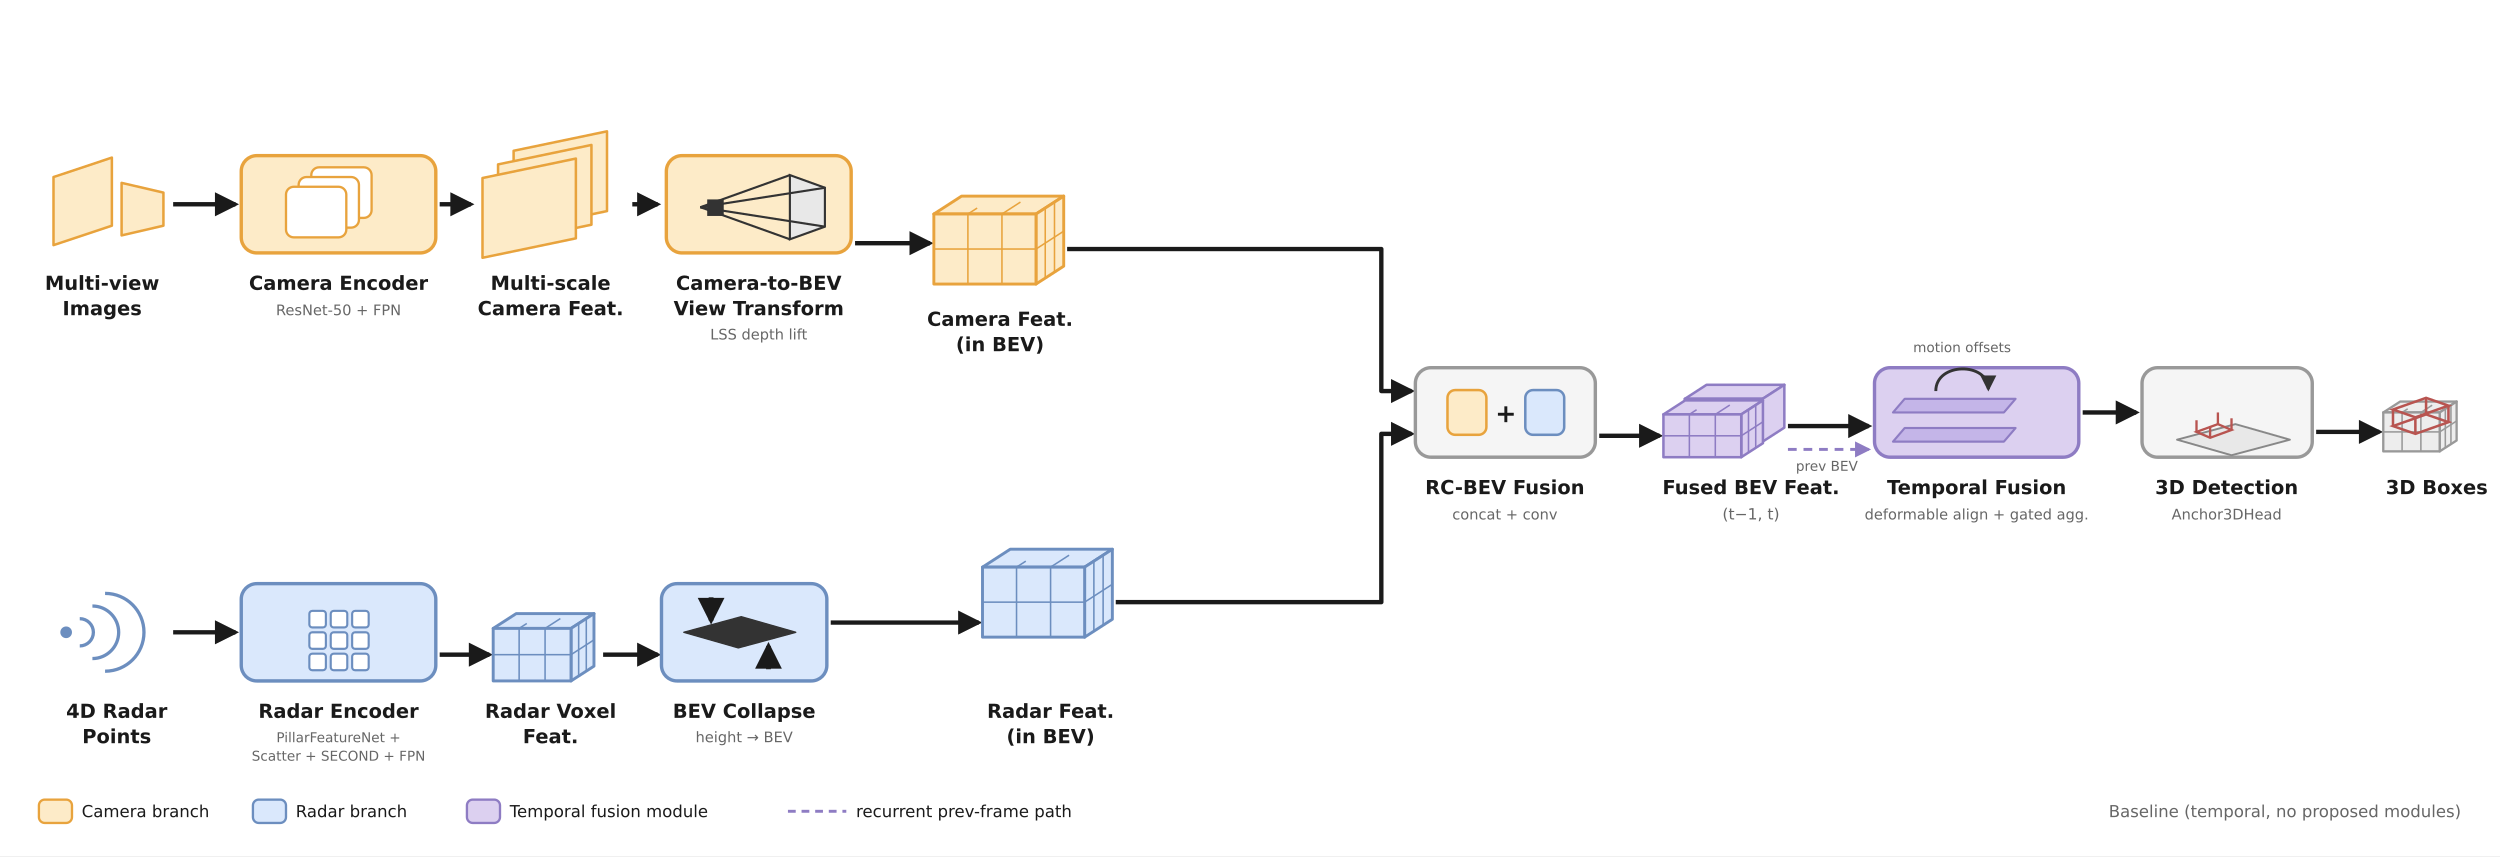
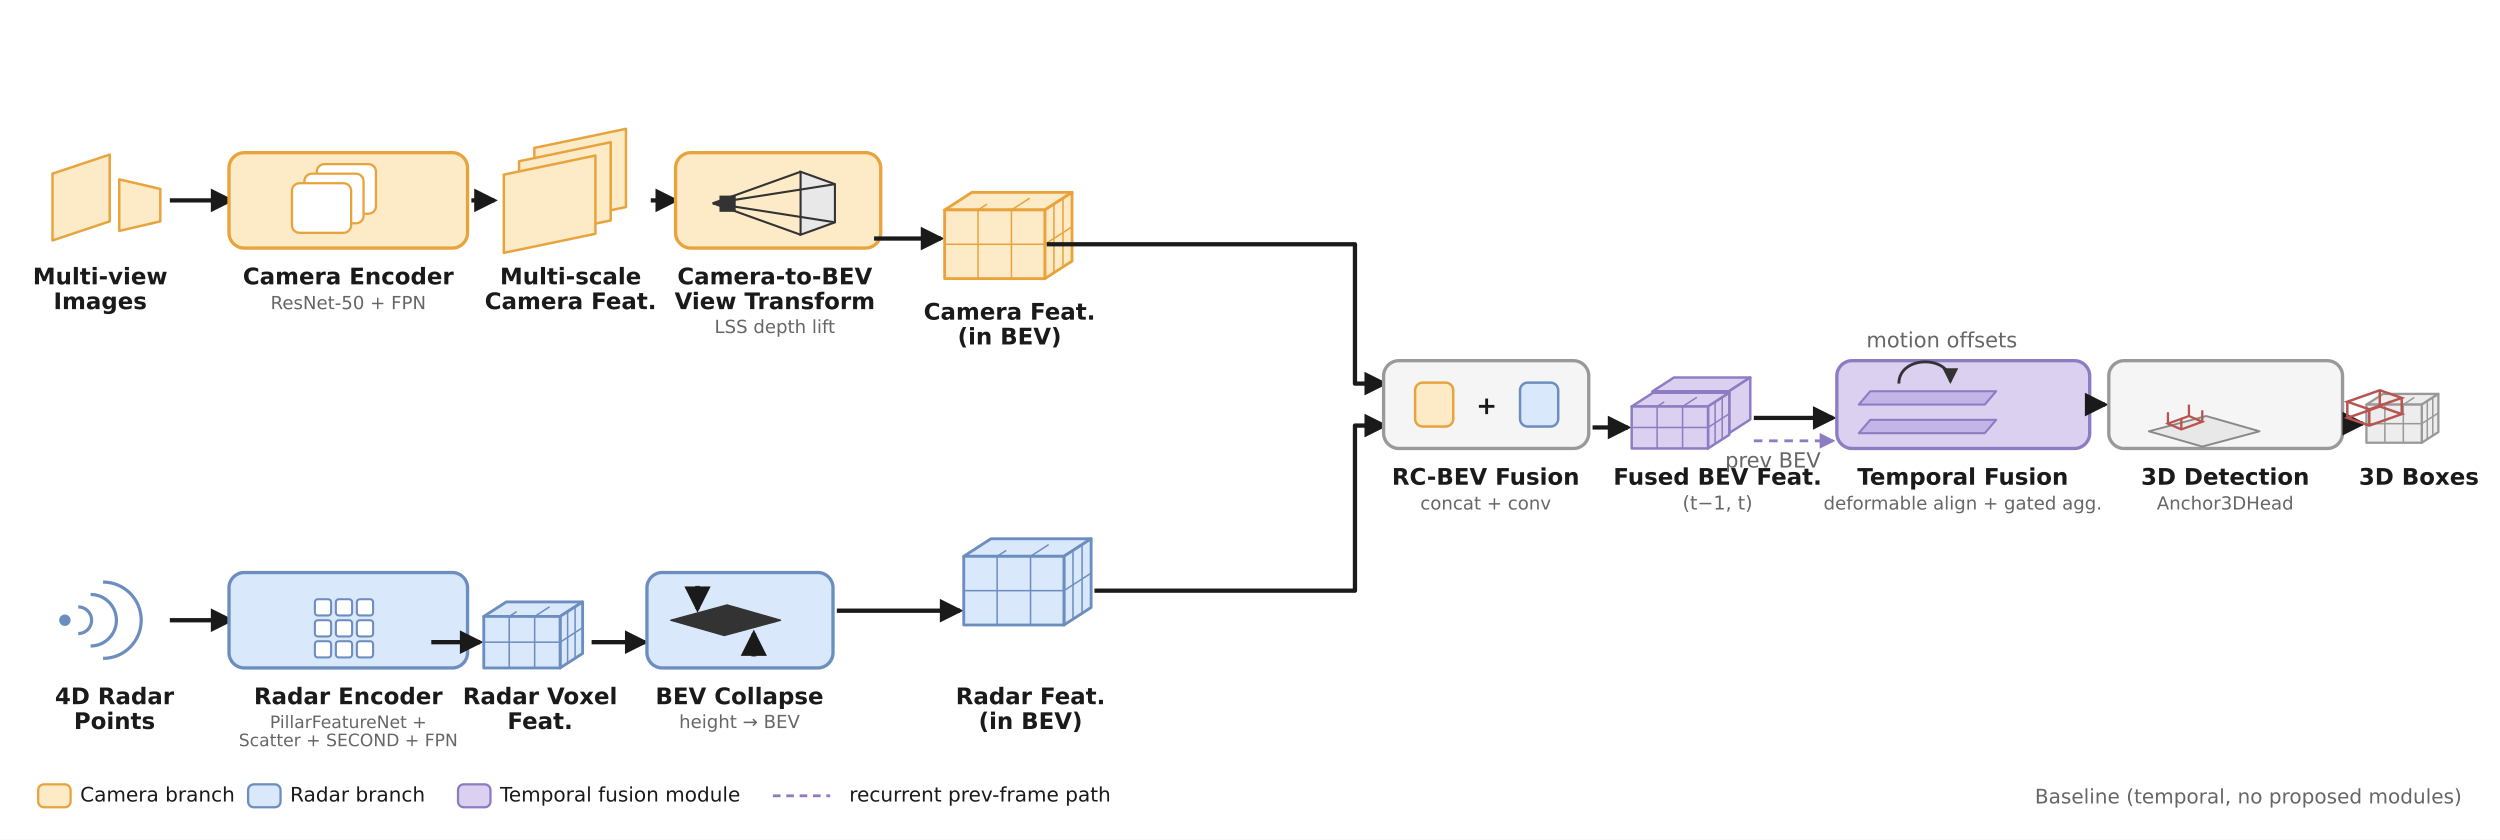
- <svg xmlns="http://www.w3.org/2000/svg" width="2570" height="880" viewBox="0 0 2570 880">
-   <rect width="2570" height="880" fill="white" />
+ <svg xmlns="http://www.w3.org/2000/svg" width="2620" height="880" viewBox="0 0 2620 880">
+   <rect width="2620" height="880" fill="white" />
  <defs>
    <marker id="arrB" viewBox="0 0 10 10" refX="8.5" refY="5" markerWidth="5.5" markerHeight="5.5" orient="auto-start-reverse">
      <path d="M 0 0 L 10 5 L 0 10 z" fill="#1A1A1A" />
    </marker>
    <marker id="arrBlu" viewBox="0 0 10 10" refX="8.5" refY="5" markerWidth="5.5" markerHeight="5.5" orient="auto-start-reverse">
      <path d="M 0 0 L 10 5 L 0 10 z" fill="#6C8EBF" />
    </marker>
    <marker id="arrOrg" viewBox="0 0 10 10" refX="8.5" refY="5" markerWidth="5.5" markerHeight="5.5" orient="auto-start-reverse">
      <path d="M 0 0 L 10 5 L 0 10 z" fill="#E8A33D" />
    </marker>
    <marker id="arrBlk" viewBox="0 0 10 10" refX="8.5" refY="5" markerWidth="5.5" markerHeight="5.5" orient="auto-start-reverse">
      <path d="M 0 0 L 10 5 L 0 10 z" fill="#333333" />
    </marker>
    <marker id="arrPur" viewBox="0 0 10 10" refX="8.5" refY="5" markerWidth="5.5" markerHeight="5.5" orient="auto-start-reverse">
      <path d="M 0 0 L 10 5 L 0 10 z" fill="#8E7CC3" />
    </marker>
    <marker id="arrGry" viewBox="0 0 10 10" refX="8.5" refY="5" markerWidth="5.5" markerHeight="5.5" orient="auto-start-reverse">
      <path d="M 0 0 L 10 5 L 0 10 z" fill="#999999" />
    </marker>
  </defs>
  <polygon points="55.0,252.0 115.0,232.0 115.0,162.0 55.0,182.0" fill="#FDEBC8" stroke="#E8A33D" stroke-width="2.6" stroke-linejoin="round" />
  <polygon points="125.0,188.0 168.0,198.0 168.0,232.0 125.0,242.0" fill="#FDEBC8" stroke="#E8A33D" stroke-width="2.6" stroke-linejoin="round" />
-   <text x="105" y="298" font-family="DejaVu Sans" font-size="20" font-weight="bold" fill="#1A1A1A" text-anchor="middle">Multi-view</text>
-   <text x="105" y="324" font-family="DejaVu Sans" font-size="20" font-weight="bold" fill="#1A1A1A" text-anchor="middle">Images</text>
+   <text x="105" y="298" font-family="DejaVu Sans" font-size="24" font-weight="bold" fill="#1A1A1A" text-anchor="middle">Multi-view</text>
+   <text x="105" y="324" font-family="DejaVu Sans" font-size="24" font-weight="bold" fill="#1A1A1A" text-anchor="middle">Images</text>
  <polyline points="178.0,210.0 242.0,210.0" fill="none" stroke="#1A1A1A" stroke-width="4.5" stroke-linejoin="round" marker-end="url(#arrB)" />
-   <rect x="248" y="160" width="200" height="100" rx="16" fill="#FDEBC8" stroke="#E8A33D" stroke-width="3.5" />
-   <rect x="320" y="172" width="62" height="52" rx="8" fill="white" stroke="#E8A33D" stroke-width="2.4" />
-   <rect x="307" y="182" width="62" height="52" rx="8" fill="white" stroke="#E8A33D" stroke-width="2.4" />
-   <rect x="294" y="192" width="62" height="52" rx="8" fill="white" stroke="#E8A33D" stroke-width="2.4" />
-   <text x="348" y="298" font-family="DejaVu Sans" font-size="20" font-weight="bold" fill="#1A1A1A" text-anchor="middle">Camera Encoder</text>
-   <text x="348" y="324" font-family="DejaVu Sans" font-size="15" font-weight="normal" fill="#666666" text-anchor="middle">ResNet-50 + FPN</text>
-   <polyline points="452.0,210.0 484.0,210.0" fill="none" stroke="#1A1A1A" stroke-width="4.5" stroke-linejoin="round" marker-end="url(#arrB)" />
-   <polygon points="528.0,237.0 624.0,217.0 624.0,135.0 528.0,155.0" fill="#FDEBC8" stroke="#E8A33D" stroke-width="2.6" stroke-linejoin="round" />
-   <polygon points="512.0,251.0 608.0,231.0 608.0,149.0 512.0,169.0" fill="#FDEBC8" stroke="#E8A33D" stroke-width="2.6" stroke-linejoin="round" />
-   <polygon points="496.0,265.0 592.0,245.0 592.0,163.0 496.0,183.0" fill="#FDEBC8" stroke="#E8A33D" stroke-width="2.6" stroke-linejoin="round" />
-   <text x="566" y="298" font-family="DejaVu Sans" font-size="20" font-weight="bold" fill="#1A1A1A" text-anchor="middle">Multi-scale</text>
-   <text x="566" y="324" font-family="DejaVu Sans" font-size="20" font-weight="bold" fill="#1A1A1A" text-anchor="middle">Camera Feat.</text>
-   <polyline points="650.0,210.0 676.0,210.0" fill="none" stroke="#1A1A1A" stroke-width="4.5" stroke-linejoin="round" marker-end="url(#arrB)" />
-   <rect x="685" y="160" width="190" height="100" rx="16" fill="#FDEBC8" stroke="#E8A33D" stroke-width="3.5" />
+   <rect x="240" y="160" width="250" height="100" rx="16" fill="#FDEBC8" stroke="#E8A33D" stroke-width="3.5" />
+   <rect x="332" y="172" width="62" height="52" rx="8" fill="white" stroke="#E8A33D" stroke-width="2.4" />
+   <rect x="319" y="182" width="62" height="52" rx="8" fill="white" stroke="#E8A33D" stroke-width="2.4" />
+   <rect x="306" y="192" width="62" height="52" rx="8" fill="white" stroke="#E8A33D" stroke-width="2.4" />
+   <text x="365" y="298" font-family="DejaVu Sans" font-size="24" font-weight="bold" fill="#1A1A1A" text-anchor="middle">Camera Encoder</text>
+   <text x="365" y="324" font-family="DejaVu Sans" font-size="19" font-weight="normal" fill="#666666" text-anchor="middle">ResNet-50 + FPN</text>
+   <polyline points="494.0,210.0 518.0,210.0" fill="none" stroke="#1A1A1A" stroke-width="4.5" stroke-linejoin="round" marker-end="url(#arrB)" />
+   <polygon points="560.0,237.0 656.0,217.0 656.0,135.0 560.0,155.0" fill="#FDEBC8" stroke="#E8A33D" stroke-width="2.6" stroke-linejoin="round" />
+   <polygon points="544.0,251.0 640.0,231.0 640.0,149.0 544.0,169.0" fill="#FDEBC8" stroke="#E8A33D" stroke-width="2.6" stroke-linejoin="round" />
+   <polygon points="528.0,265.0 624.0,245.0 624.0,163.0 528.0,183.0" fill="#FDEBC8" stroke="#E8A33D" stroke-width="2.6" stroke-linejoin="round" />
+   <text x="598" y="298" font-family="DejaVu Sans" font-size="24" font-weight="bold" fill="#1A1A1A" text-anchor="middle">Multi-scale</text>
+   <text x="598" y="324" font-family="DejaVu Sans" font-size="24" font-weight="bold" fill="#1A1A1A" text-anchor="middle">Camera Feat.</text>
+   <polyline points="682.0,210.0 708.0,210.0" fill="none" stroke="#1A1A1A" stroke-width="4.5" stroke-linejoin="round" marker-end="url(#arrB)" />
+   <rect x="708" y="160" width="215" height="100" rx="16" fill="#FDEBC8" stroke="#E8A33D" stroke-width="3.5" />
  <g stroke="#333333" stroke-width="2.2" fill="none">
-     <polygon points="812,180 848,193 848,233 812,246" fill="#E8E8E8" />
-     <line x1="720" y1="213" x2="812" y2="180" />
-     <line x1="720" y1="213" x2="848" y2="193" />
-     <line x1="720" y1="213" x2="848" y2="233" />
-     <line x1="720" y1="213" x2="812" y2="246" />
+     <polygon points="839,180 875,193 875,233 839,246" fill="#E8E8E8" />
+     <line x1="747" y1="213" x2="839" y2="180" />
+     <line x1="747" y1="213" x2="875" y2="193" />
+     <line x1="747" y1="213" x2="875" y2="233" />
+     <line x1="747" y1="213" x2="839" y2="246" />
  </g>
-   <rect x="727" y="205" width="17" height="17" fill="#333333" />
-   <text x="780" y="298" font-family="DejaVu Sans" font-size="20" font-weight="bold" fill="#1A1A1A" text-anchor="middle">Camera-to-BEV</text>
-   <text x="780" y="324" font-family="DejaVu Sans" font-size="20" font-weight="bold" fill="#1A1A1A" text-anchor="middle">View Transform</text>
-   <text x="780" y="349" font-family="DejaVu Sans" font-size="15" font-weight="normal" fill="#666666" text-anchor="middle">LSS depth lift</text>
-   <polyline points="879.0,250.0 956.0,250.0" fill="none" stroke="#1A1A1A" stroke-width="4.5" stroke-linejoin="round" marker-end="url(#arrB)" />
-   <polygon points="960.0,220.0 1065.0,220.0 1093.5,201.6 988.5,201.6" fill="#FDEBC8" stroke="#E8A33D" stroke-width="3" stroke-linejoin="round" />
-   <polygon points="1065.0,220.0 1093.5,201.6 1093.5,273.6 1065.0,292.0" fill="#FDEBC8" stroke="#E8A33D" stroke-width="3" stroke-linejoin="round" />
-   <polygon points="960.0,292.0 1065.0,292.0 1065.0,220.0 960.0,220.0" fill="#FDEBC8" stroke="#E8A33D" stroke-width="3" stroke-linejoin="round" />
-   <line x1="995.0" y1="292" x2="995.0" y2="220" stroke="#E8A33D" stroke-width="1.6" />
-   <line x1="995.0" y1="220" x2="1004.507" y2="213.867" stroke="#E8A33D" stroke-width="1.6" />
-   <line x1="1030.0" y1="292" x2="1030.0" y2="220" stroke="#E8A33D" stroke-width="1.6" />
-   <line x1="1030.0" y1="220" x2="1049.013" y2="207.733" stroke="#E8A33D" stroke-width="1.6" />
-   <line x1="960" y1="256.0" x2="1065" y2="256.0" stroke="#E8A33D" stroke-width="1.6" />
-   <line x1="1065" y1="256.0" x2="1093.52" y2="237.6" stroke="#E8A33D" stroke-width="1.6" />
-   <line x1="1074.507" y1="213.867" x2="1074.507" y2="285.867" stroke="#E8A33D" stroke-width="1.6" />
-   <line x1="1084.013" y1="207.733" x2="1084.013" y2="279.733" stroke="#E8A33D" stroke-width="1.6" />
-   <text x="1028" y="335" font-family="DejaVu Sans" font-size="20" font-weight="bold" fill="#1A1A1A" text-anchor="middle">Camera Feat.</text>
-   <text x="1028" y="361" font-family="DejaVu Sans" font-size="20" font-weight="bold" fill="#1A1A1A" text-anchor="middle">(in BEV)</text>
+   <rect x="754" y="205" width="17" height="17" fill="#333333" />
+   <text x="812" y="298" font-family="DejaVu Sans" font-size="24" font-weight="bold" fill="#1A1A1A" text-anchor="middle">Camera-to-BEV</text>
+   <text x="812" y="324" font-family="DejaVu Sans" font-size="24" font-weight="bold" fill="#1A1A1A" text-anchor="middle">View Transform</text>
+   <text x="812" y="349" font-family="DejaVu Sans" font-size="19" font-weight="normal" fill="#666666" text-anchor="middle">LSS depth lift</text>
+   <polyline points="916.0,250.0 986.0,250.0" fill="none" stroke="#1A1A1A" stroke-width="4.5" stroke-linejoin="round" marker-end="url(#arrB)" />
+   <polygon points="990.0,220.0 1095.0,220.0 1123.5,201.6 1018.5,201.6" fill="#FDEBC8" stroke="#E8A33D" stroke-width="3" stroke-linejoin="round" />
+   <polygon points="1095.0,220.0 1123.5,201.6 1123.5,273.6 1095.0,292.0" fill="#FDEBC8" stroke="#E8A33D" stroke-width="3" stroke-linejoin="round" />
+   <polygon points="990.0,292.0 1095.0,292.0 1095.0,220.0 990.0,220.0" fill="#FDEBC8" stroke="#E8A33D" stroke-width="3" stroke-linejoin="round" />
+   <line x1="1025.0" y1="292" x2="1025.0" y2="220" stroke="#E8A33D" stroke-width="1.6" />
+   <line x1="1025.0" y1="220" x2="1034.507" y2="213.867" stroke="#E8A33D" stroke-width="1.6" />
+   <line x1="1060.0" y1="292" x2="1060.0" y2="220" stroke="#E8A33D" stroke-width="1.6" />
+   <line x1="1060.0" y1="220" x2="1079.013" y2="207.733" stroke="#E8A33D" stroke-width="1.6" />
+   <line x1="990" y1="256.0" x2="1095" y2="256.0" stroke="#E8A33D" stroke-width="1.6" />
+   <line x1="1095" y1="256.0" x2="1123.52" y2="237.6" stroke="#E8A33D" stroke-width="1.6" />
+   <line x1="1104.507" y1="213.867" x2="1104.507" y2="285.867" stroke="#E8A33D" stroke-width="1.6" />
+   <line x1="1114.013" y1="207.733" x2="1114.013" y2="279.733" stroke="#E8A33D" stroke-width="1.6" />
+   <text x="1058" y="335" font-family="DejaVu Sans" font-size="24" font-weight="bold" fill="#1A1A1A" text-anchor="middle">Camera Feat.</text>
+   <text x="1058" y="361" font-family="DejaVu Sans" font-size="24" font-weight="bold" fill="#1A1A1A" text-anchor="middle">(in BEV)</text>
  <path d="M 82 636 A 14 14 0 0 1 82 664" fill="none" stroke="#6C8EBF" stroke-width="3.4" />
  <path d="M 95 623 A 27 27 0 0 1 95 677" fill="none" stroke="#6C8EBF" stroke-width="3.4" />
  <path d="M 108 610 A 40 40 0 0 1 108 690" fill="none" stroke="#6C8EBF" stroke-width="3.4" />
  <circle cx="68" cy="650" r="6" fill="#6C8EBF" />
-   <text x="120" y="738" font-family="DejaVu Sans" font-size="20" font-weight="bold" fill="#1A1A1A" text-anchor="middle">4D Radar</text>
-   <text x="120" y="764" font-family="DejaVu Sans" font-size="20" font-weight="bold" fill="#1A1A1A" text-anchor="middle">Points</text>
+   <text x="120" y="738" font-family="DejaVu Sans" font-size="24" font-weight="bold" fill="#1A1A1A" text-anchor="middle">4D Radar</text>
+   <text x="120" y="764" font-family="DejaVu Sans" font-size="24" font-weight="bold" fill="#1A1A1A" text-anchor="middle">Points</text>
  <polyline points="178.0,650.0 242.0,650.0" fill="none" stroke="#1A1A1A" stroke-width="4.5" stroke-linejoin="round" marker-end="url(#arrB)" />
-   <rect x="248" y="600" width="200" height="100" rx="16" fill="#DAE8FC" stroke="#6C8EBF" stroke-width="3.5" />
-   <rect x="318" y="628" width="17" height="17" rx="3" fill="white" stroke="#6C8EBF" stroke-width="2.2" />
-   <rect x="318" y="650" width="17" height="17" rx="3" fill="white" stroke="#6C8EBF" stroke-width="2.2" />
-   <rect x="318" y="672" width="17" height="17" rx="3" fill="white" stroke="#6C8EBF" stroke-width="2.2" />
-   <rect x="340" y="628" width="17" height="17" rx="3" fill="white" stroke="#6C8EBF" stroke-width="2.2" />
-   <rect x="340" y="650" width="17" height="17" rx="3" fill="white" stroke="#6C8EBF" stroke-width="2.2" />
-   <rect x="340" y="672" width="17" height="17" rx="3" fill="white" stroke="#6C8EBF" stroke-width="2.2" />
-   <rect x="362" y="628" width="17" height="17" rx="3" fill="white" stroke="#6C8EBF" stroke-width="2.2" />
-   <rect x="362" y="650" width="17" height="17" rx="3" fill="white" stroke="#6C8EBF" stroke-width="2.2" />
-   <rect x="362" y="672" width="17" height="17" rx="3" fill="white" stroke="#6C8EBF" stroke-width="2.2" />
-   <text x="348" y="738" font-family="DejaVu Sans" font-size="20" font-weight="bold" fill="#1A1A1A" text-anchor="middle">Radar Encoder</text>
-   <text x="348" y="763" font-family="DejaVu Sans" font-size="14" font-weight="normal" fill="#666666" text-anchor="middle">PillarFeatureNet +</text>
-   <text x="348" y="782" font-family="DejaVu Sans" font-size="14" font-weight="normal" fill="#666666" text-anchor="middle">Scatter + SECOND + FPN</text>
+   <rect x="240" y="600" width="250" height="100" rx="16" fill="#DAE8FC" stroke="#6C8EBF" stroke-width="3.5" />
+   <rect x="330" y="628" width="17" height="17" rx="3" fill="white" stroke="#6C8EBF" stroke-width="2.2" />
+   <rect x="330" y="650" width="17" height="17" rx="3" fill="white" stroke="#6C8EBF" stroke-width="2.2" />
+   <rect x="330" y="672" width="17" height="17" rx="3" fill="white" stroke="#6C8EBF" stroke-width="2.2" />
+   <rect x="352" y="628" width="17" height="17" rx="3" fill="white" stroke="#6C8EBF" stroke-width="2.2" />
+   <rect x="352" y="650" width="17" height="17" rx="3" fill="white" stroke="#6C8EBF" stroke-width="2.2" />
+   <rect x="352" y="672" width="17" height="17" rx="3" fill="white" stroke="#6C8EBF" stroke-width="2.2" />
+   <rect x="374" y="628" width="17" height="17" rx="3" fill="white" stroke="#6C8EBF" stroke-width="2.2" />
+   <rect x="374" y="650" width="17" height="17" rx="3" fill="white" stroke="#6C8EBF" stroke-width="2.2" />
+   <rect x="374" y="672" width="17" height="17" rx="3" fill="white" stroke="#6C8EBF" stroke-width="2.2" />
+   <text x="365" y="738" font-family="DejaVu Sans" font-size="24" font-weight="bold" fill="#1A1A1A" text-anchor="middle">Radar Encoder</text>
+   <text x="365" y="763" font-family="DejaVu Sans" font-size="18" font-weight="normal" fill="#666666" text-anchor="middle">PillarFeatureNet +</text>
+   <text x="365" y="782" font-family="DejaVu Sans" font-size="18" font-weight="normal" fill="#666666" text-anchor="middle">Scatter + SECOND + FPN</text>
  <polyline points="452.0,673.0 503.0,673.0" fill="none" stroke="#1A1A1A" stroke-width="4.5" stroke-linejoin="round" marker-end="url(#arrB)" />
  <polygon points="507.0,646.0 587.0,646.0 610.6,630.8 530.6,630.8" fill="#DAE8FC" stroke="#6C8EBF" stroke-width="3" stroke-linejoin="round" />
  <polygon points="587.0,646.0 610.6,630.8 610.6,684.8 587.0,700.0" fill="#DAE8FC" stroke="#6C8EBF" stroke-width="3" stroke-linejoin="round" />
  <polygon points="507.0,700.0 587.0,700.0 587.0,646.0 507.0,646.0" fill="#DAE8FC" stroke="#6C8EBF" stroke-width="3" stroke-linejoin="round" />
  <line x1="533.667" y1="700" x2="533.667" y2="646" stroke="#6C8EBF" stroke-width="1.6" />
  <line x1="533.667" y1="646" x2="541.52" y2="640.933" stroke="#6C8EBF" stroke-width="1.6" />
  <line x1="560.333" y1="700" x2="560.333" y2="646" stroke="#6C8EBF" stroke-width="1.6" />
  <line x1="560.333" y1="646" x2="576.04" y2="635.867" stroke="#6C8EBF" stroke-width="1.6" />
  <line x1="507" y1="673.0" x2="587" y2="673.0" stroke="#6C8EBF" stroke-width="1.6" />
  <line x1="587" y1="673.0" x2="610.56" y2="657.8" stroke="#6C8EBF" stroke-width="1.6" />
  <line x1="594.853" y1="640.933" x2="594.853" y2="694.933" stroke="#6C8EBF" stroke-width="1.6" />
  <line x1="602.707" y1="635.867" x2="602.707" y2="689.867" stroke="#6C8EBF" stroke-width="1.6" />
-   <text x="566" y="738" font-family="DejaVu Sans" font-size="20" font-weight="bold" fill="#1A1A1A" text-anchor="middle">Radar Voxel</text>
-   <text x="566" y="764" font-family="DejaVu Sans" font-size="20" font-weight="bold" fill="#1A1A1A" text-anchor="middle">Feat.</text>
+   <text x="566" y="738" font-family="DejaVu Sans" font-size="24" font-weight="bold" fill="#1A1A1A" text-anchor="middle">Radar Voxel</text>
+   <text x="566" y="764" font-family="DejaVu Sans" font-size="24" font-weight="bold" fill="#1A1A1A" text-anchor="middle">Feat.</text>
  <polyline points="620.0,673.0 676.0,673.0" fill="none" stroke="#1A1A1A" stroke-width="4.5" stroke-linejoin="round" marker-end="url(#arrB)" />
-   <rect x="680" y="600" width="170" height="100" rx="16" fill="#DAE8FC" stroke="#6C8EBF" stroke-width="3.5" />
+   <rect x="678" y="600" width="195" height="100" rx="16" fill="#DAE8FC" stroke="#6C8EBF" stroke-width="3.5" />
  <polygon points="703.0,650.0 762.0,634.0 818.0,650.0 759.0,666.0" fill="#333333" stroke="#333333" stroke-width="1.5" stroke-linejoin="round" />
  <polyline points="731.0,614.0 731.0,638.0" fill="none" stroke="#333333" stroke-width="5" stroke-linejoin="round" marker-end="url(#arrB)" />
  <polyline points="790.0,688.0 790.0,664.0" fill="none" stroke="#333333" stroke-width="5" stroke-linejoin="round" marker-end="url(#arrB)" />
-   <text x="765" y="738" font-family="DejaVu Sans" font-size="20" font-weight="bold" fill="#1A1A1A" text-anchor="middle">BEV Collapse</text>
-   <text x="765" y="763" font-family="DejaVu Sans" font-size="15" font-weight="normal" fill="#666666" text-anchor="middle">height → BEV</text>
-   <polyline points="854.0,640.0 1006.0,640.0" fill="none" stroke="#1A1A1A" stroke-width="4.5" stroke-linejoin="round" marker-end="url(#arrB)" />
+   <text x="775" y="738" font-family="DejaVu Sans" font-size="24" font-weight="bold" fill="#1A1A1A" text-anchor="middle">BEV Collapse</text>
+   <text x="775" y="763" font-family="DejaVu Sans" font-size="19" font-weight="normal" fill="#666666" text-anchor="middle">height → BEV</text>
+   <polyline points="877.0,640.0 1006.0,640.0" fill="none" stroke="#1A1A1A" stroke-width="4.5" stroke-linejoin="round" marker-end="url(#arrB)" />
  <polygon points="1010.0,583.0 1115.0,583.0 1143.5,564.6 1038.5,564.6" fill="#DAE8FC" stroke="#6C8EBF" stroke-width="3" stroke-linejoin="round" />
  <polygon points="1115.0,583.0 1143.5,564.6 1143.5,636.6 1115.0,655.0" fill="#DAE8FC" stroke="#6C8EBF" stroke-width="3" stroke-linejoin="round" />
  <polygon points="1010.0,655.0 1115.0,655.0 1115.0,583.0 1010.0,583.0" fill="#DAE8FC" stroke="#6C8EBF" stroke-width="3" stroke-linejoin="round" />
  <line x1="1045.0" y1="655" x2="1045.0" y2="583" stroke="#6C8EBF" stroke-width="1.6" />
  <line x1="1045.0" y1="583" x2="1054.507" y2="576.867" stroke="#6C8EBF" stroke-width="1.6" />
  <line x1="1080.0" y1="655" x2="1080.0" y2="583" stroke="#6C8EBF" stroke-width="1.6" />
  <line x1="1080.0" y1="583" x2="1099.013" y2="570.733" stroke="#6C8EBF" stroke-width="1.6" />
  <line x1="1010" y1="619.0" x2="1115" y2="619.0" stroke="#6C8EBF" stroke-width="1.6" />
  <line x1="1115" y1="619.0" x2="1143.52" y2="600.6" stroke="#6C8EBF" stroke-width="1.6" />
  <line x1="1124.507" y1="576.867" x2="1124.507" y2="648.867" stroke="#6C8EBF" stroke-width="1.6" />
  <line x1="1134.013" y1="570.733" x2="1134.013" y2="642.733" stroke="#6C8EBF" stroke-width="1.6" />
-   <text x="1080" y="738" font-family="DejaVu Sans" font-size="20" font-weight="bold" fill="#1A1A1A" text-anchor="middle">Radar Feat.</text>
-   <text x="1080" y="764" font-family="DejaVu Sans" font-size="20" font-weight="bold" fill="#1A1A1A" text-anchor="middle">(in BEV)</text>
+   <text x="1080" y="738" font-family="DejaVu Sans" font-size="24" font-weight="bold" fill="#1A1A1A" text-anchor="middle">Radar Feat.</text>
+   <text x="1080" y="764" font-family="DejaVu Sans" font-size="24" font-weight="bold" fill="#1A1A1A" text-anchor="middle">(in BEV)</text>
  <polyline points="1097.0,256.0 1420.0,256.0 1420.0,402.0 1451.0,402.0" fill="none" stroke="#1A1A1A" stroke-width="4.5" stroke-linejoin="round" marker-end="url(#arrB)" />
  <polyline points="1147.0,619.0 1420.0,619.0 1420.0,446.0 1451.0,446.0" fill="none" stroke="#1A1A1A" stroke-width="4.5" stroke-linejoin="round" marker-end="url(#arrB)" />
-   <rect x="1455" y="378" width="185" height="92" rx="16" fill="#F5F5F5" stroke="#999999" stroke-width="3.5" />
-   <rect x="1488" y="401" width="40" height="46" rx="8" fill="#FDEBC8" stroke="#E8A33D" stroke-width="2.6" />
-   <rect x="1568" y="401" width="40" height="46" rx="8" fill="#DAE8FC" stroke="#6C8EBF" stroke-width="2.6" />
-   <text x="1548" y="434" font-family="DejaVu Sans" font-size="26" font-weight="bold" fill="#1A1A1A" text-anchor="middle">+</text>
-   <text x="1547" y="508" font-family="DejaVu Sans" font-size="20" font-weight="bold" fill="#1A1A1A" text-anchor="middle">RC-BEV Fusion</text>
-   <text x="1547" y="534" font-family="DejaVu Sans" font-size="15" font-weight="normal" fill="#666666" text-anchor="middle">concat + conv</text>
-   <polyline points="1644.0,448.0 1706.0,448.0" fill="none" stroke="#1A1A1A" stroke-width="4.5" stroke-linejoin="round" marker-end="url(#arrB)" />
+   <rect x="1450" y="378" width="215" height="92" rx="16" fill="#F5F5F5" stroke="#999999" stroke-width="3.5" />
+   <rect x="1483" y="401" width="40" height="46" rx="8" fill="#FDEBC8" stroke="#E8A33D" stroke-width="2.6" />
+   <rect x="1593" y="401" width="40" height="46" rx="8" fill="#DAE8FC" stroke="#6C8EBF" stroke-width="2.6" />
+   <text x="1558" y="434" font-family="DejaVu Sans" font-size="26" font-weight="bold" fill="#1A1A1A" text-anchor="middle">+</text>
+   <text x="1557" y="508" font-family="DejaVu Sans" font-size="24" font-weight="bold" fill="#1A1A1A" text-anchor="middle">RC-BEV Fusion</text>
+   <text x="1557" y="534" font-family="DejaVu Sans" font-size="19" font-weight="normal" fill="#666666" text-anchor="middle">concat + conv</text>
+   <polyline points="1669.0,448.0 1706.0,448.0" fill="none" stroke="#1A1A1A" stroke-width="4.5" stroke-linejoin="round" marker-end="url(#arrB)" />
  <polygon points="1732.0,410.0 1812.0,410.0 1834.3,395.6 1754.3,395.6" fill="#DCD0F0" stroke="#8E7CC3" stroke-width="2.6" stroke-linejoin="round" />
  <polygon points="1812.0,410.0 1834.3,395.6 1834.3,439.6 1812.0,454.0" fill="#DCD0F0" stroke="#8E7CC3" stroke-width="2.6" stroke-linejoin="round" />
  <polygon points="1732.0,454.0 1812.0,454.0 1812.0,410.0 1732.0,410.0" fill="#DCD0F0" stroke="#8E7CC3" stroke-width="2.6" stroke-linejoin="round" />
  <polygon points="1710.0,426.0 1790.0,426.0 1812.3,411.6 1732.3,411.6" fill="#DCD0F0" stroke="#8E7CC3" stroke-width="2.6" stroke-linejoin="round" />
  <polygon points="1790.0,426.0 1812.3,411.6 1812.3,455.6 1790.0,470.0" fill="#DCD0F0" stroke="#8E7CC3" stroke-width="2.6" stroke-linejoin="round" />
  <polygon points="1710.0,470.0 1790.0,470.0 1790.0,426.0 1710.0,426.0" fill="#DCD0F0" stroke="#8E7CC3" stroke-width="2.6" stroke-linejoin="round" />
  <line x1="1736.667" y1="470" x2="1736.667" y2="426" stroke="#8E7CC3" stroke-width="1.6" />
  <line x1="1736.667" y1="426" x2="1744.107" y2="421.2" stroke="#8E7CC3" stroke-width="1.6" />
  <line x1="1763.333" y1="470" x2="1763.333" y2="426" stroke="#8E7CC3" stroke-width="1.6" />
  <line x1="1763.333" y1="426" x2="1778.213" y2="416.4" stroke="#8E7CC3" stroke-width="1.6" />
  <line x1="1710" y1="448.0" x2="1790" y2="448.0" stroke="#8E7CC3" stroke-width="1.6" />
  <line x1="1790" y1="448.0" x2="1812.32" y2="433.6" stroke="#8E7CC3" stroke-width="1.6" />
  <line x1="1797.44" y1="421.2" x2="1797.44" y2="465.2" stroke="#8E7CC3" stroke-width="1.6" />
  <line x1="1804.88" y1="416.4" x2="1804.88" y2="460.4" stroke="#8E7CC3" stroke-width="1.6" />
-   <text x="1800" y="508" font-family="DejaVu Sans" font-size="20" font-weight="bold" fill="#1A1A1A" text-anchor="middle">Fused BEV Feat.</text>
-   <text x="1800" y="534" font-family="DejaVu Sans" font-size="16" font-weight="normal" fill="#666666" text-anchor="middle">(t−1, t)</text>
+   <text x="1800" y="508" font-family="DejaVu Sans" font-size="24" font-weight="bold" fill="#1A1A1A" text-anchor="middle">Fused BEV Feat.</text>
+   <text x="1800" y="534" font-family="DejaVu Sans" font-size="20" font-weight="normal" fill="#666666" text-anchor="middle">(t−1, t)</text>
  <polyline points="1838.0,438.0 1921.0,438.0" fill="none" stroke="#1A1A1A" stroke-width="4.5" stroke-linejoin="round" marker-end="url(#arrB)" />
  <polyline points="1838.0,462.0 1921.0,462.0" fill="none" stroke="#8E7CC3" stroke-width="3" stroke-linejoin="round" stroke-dasharray="9 7" marker-end="url(#arrPur)" />
-   <text x="1878" y="484" font-family="DejaVu Sans" font-size="14" font-weight="normal" fill="#666666" text-anchor="middle">prev BEV</text>
-   <rect x="1927" y="378" width="210" height="92" rx="16" fill="#DCD0F0" stroke="#8E7CC3" stroke-width="3.5" />
-   <polygon points="1958.0,410.0 2072.0,410.0 2060.0,424.0 1946.0,424.0" fill="#C4B5E8" stroke="#8E7CC3" stroke-width="2.2" stroke-linejoin="round" />
-   <polygon points="1958.0,440.0 2072.0,440.0 2060.0,454.0 1946.0,454.0" fill="#C4B5E8" stroke="#8E7CC3" stroke-width="2.2" stroke-linejoin="round" />
+   <text x="1858" y="490" font-family="DejaVu Sans" font-size="22" font-weight="normal" fill="#666666" text-anchor="middle">prev BEV</text>
+   <rect x="1925" y="378" width="265" height="92" rx="16" fill="#DCD0F0" stroke="#8E7CC3" stroke-width="3.5" />
+   <polygon points="1960.0,410.0 2092.0,410.0 2080.0,424.0 1948.0,424.0" fill="#C4B5E8" stroke="#8E7CC3" stroke-width="2.2" stroke-linejoin="round" />
+   <polygon points="1960.0,440.0 2092.0,440.0 2080.0,454.0 1948.0,454.0" fill="#C4B5E8" stroke="#8E7CC3" stroke-width="2.2" stroke-linejoin="round" />
  <path d="M 1990 402 C 1990 372, 2044 372, 2044 400" fill="none" stroke="#333333" stroke-width="3" marker-end="url(#arrBlk)" />
-   <text x="2017" y="362" font-family="DejaVu Sans" font-size="14" font-weight="normal" fill="#666666" text-anchor="middle">motion offsets</text>
-   <text x="2032" y="508" font-family="DejaVu Sans" font-size="20" font-weight="bold" fill="#1A1A1A" text-anchor="middle">Temporal Fusion</text>
-   <text x="2032" y="534" font-family="DejaVu Sans" font-size="15" font-weight="normal" fill="#666666" text-anchor="middle">deformable align + gated agg.</text>
-   <polyline points="2141.0,424.0 2196.0,424.0" fill="none" stroke="#1A1A1A" stroke-width="4.5" stroke-linejoin="round" marker-end="url(#arrB)" />
-   <rect x="2202" y="378" width="175" height="92" rx="16" fill="#F5F5F5" stroke="#999999" stroke-width="3.5" />
-   <polygon points="2238.0,452.0 2298.0,436.0 2354.0,452.0 2294.0,468.0" fill="#E8E8E8" stroke="#888888" stroke-width="2" stroke-linejoin="round" />
+   <text x="2035" y="364" font-family="DejaVu Sans" font-size="22" font-weight="normal" fill="#666666" text-anchor="middle">motion offsets</text>
+   <text x="2057" y="508" font-family="DejaVu Sans" font-size="24" font-weight="bold" fill="#1A1A1A" text-anchor="middle">Temporal Fusion</text>
+   <text x="2057" y="534" font-family="DejaVu Sans" font-size="19" font-weight="normal" fill="#666666" text-anchor="middle">deformable align + gated agg.</text>
+   <polyline points="2194.0,424.0 2206.0,424.0" fill="none" stroke="#1A1A1A" stroke-width="4.5" stroke-linejoin="round" marker-end="url(#arrB)" />
+   <rect x="2210" y="378" width="245" height="92" rx="16" fill="#F5F5F5" stroke="#999999" stroke-width="3.5" />
+   <polygon points="2252.0,452.0 2312.0,436.0 2368.0,452.0 2308.0,468.0" fill="#E8E8E8" stroke="#888888" stroke-width="2" stroke-linejoin="round" />
  <g stroke="#B85450" stroke-width="2.4" fill="none">
-     <polygon points="2258,444 2280,436 2294,442 2272,450" />
-     <line x1="2258" y1="444" x2="2258" y2="432" />
-     <line x1="2280" y1="436" x2="2280" y2="424" />
-     <line x1="2294" y1="442" x2="2294" y2="430" />
-     <line x1="2272" y1="450" x2="2272" y2="438" />
+     <polygon points="2272,444 2294,436 2308,442 2286,450" />
+     <line x1="2272" y1="444" x2="2272" y2="432" />
+     <line x1="2294" y1="436" x2="2294" y2="424" />
+     <line x1="2308" y1="442" x2="2308" y2="430" />
+     <line x1="2286" y1="450" x2="2286" y2="438" />
  </g>
-   <text x="2289" y="508" font-family="DejaVu Sans" font-size="20" font-weight="bold" fill="#1A1A1A" text-anchor="middle">3D Detection</text>
-   <text x="2289" y="534" font-family="DejaVu Sans" font-size="15" font-weight="normal" fill="#666666" text-anchor="middle">Anchor3DHead</text>
-   <polyline points="2381.0,444.0 2446.0,444.0" fill="none" stroke="#1A1A1A" stroke-width="4.5" stroke-linejoin="round" marker-end="url(#arrB)" />
-   <polygon points="2450.0,424.0 2508.0,424.0 2525.4,412.8 2467.4,412.8" fill="#EDEDED" stroke="#999999" stroke-width="2.4" stroke-linejoin="round" />
-   <polygon points="2508.0,424.0 2525.4,412.8 2525.4,452.8 2508.0,464.0" fill="#EDEDED" stroke="#999999" stroke-width="2.4" stroke-linejoin="round" />
-   <polygon points="2450.0,464.0 2508.0,464.0 2508.0,424.0 2450.0,424.0" fill="#EDEDED" stroke="#999999" stroke-width="2.4" stroke-linejoin="round" />
-   <line x1="2469.333" y1="464" x2="2469.333" y2="424" stroke="#999999" stroke-width="1.6" />
-   <line x1="2469.333" y1="424" x2="2475.12" y2="420.267" stroke="#999999" stroke-width="1.6" />
-   <line x1="2488.667" y1="464" x2="2488.667" y2="424" stroke="#999999" stroke-width="1.6" />
-   <line x1="2488.667" y1="424" x2="2500.24" y2="416.533" stroke="#999999" stroke-width="1.6" />
-   <line x1="2450" y1="444.0" x2="2508" y2="444.0" stroke="#999999" stroke-width="1.6" />
-   <line x1="2508" y1="444.0" x2="2525.36" y2="432.8" stroke="#999999" stroke-width="1.6" />
-   <line x1="2513.787" y1="420.267" x2="2513.787" y2="460.267" stroke="#999999" stroke-width="1.6" />
-   <line x1="2519.573" y1="416.533" x2="2519.573" y2="456.533" stroke="#999999" stroke-width="1.6" />
+   <text x="2332" y="508" font-family="DejaVu Sans" font-size="24" font-weight="bold" fill="#1A1A1A" text-anchor="middle">3D Detection</text>
+   <text x="2332" y="534" font-family="DejaVu Sans" font-size="19" font-weight="normal" fill="#666666" text-anchor="middle">Anchor3DHead</text>
+   <polyline points="2459.0,444.0 2476.0,444.0" fill="none" stroke="#1A1A1A" stroke-width="4.5" stroke-linejoin="round" marker-end="url(#arrB)" />
+   <polygon points="2480.0,424.0 2538.0,424.0 2555.4,412.8 2497.4,412.8" fill="#EDEDED" stroke="#999999" stroke-width="2.4" stroke-linejoin="round" />
+   <polygon points="2538.0,424.0 2555.4,412.8 2555.4,452.8 2538.0,464.0" fill="#EDEDED" stroke="#999999" stroke-width="2.4" stroke-linejoin="round" />
+   <polygon points="2480.0,464.0 2538.0,464.0 2538.0,424.0 2480.0,424.0" fill="#EDEDED" stroke="#999999" stroke-width="2.4" stroke-linejoin="round" />
+   <line x1="2499.333" y1="464" x2="2499.333" y2="424" stroke="#999999" stroke-width="1.6" />
+   <line x1="2499.333" y1="424" x2="2505.12" y2="420.267" stroke="#999999" stroke-width="1.6" />
+   <line x1="2518.667" y1="464" x2="2518.667" y2="424" stroke="#999999" stroke-width="1.6" />
+   <line x1="2518.667" y1="424" x2="2530.24" y2="416.533" stroke="#999999" stroke-width="1.6" />
+   <line x1="2480" y1="444.0" x2="2538" y2="444.0" stroke="#999999" stroke-width="1.6" />
+   <line x1="2538" y1="444.0" x2="2555.36" y2="432.8" stroke="#999999" stroke-width="1.6" />
+   <line x1="2543.787" y1="420.267" x2="2543.787" y2="460.267" stroke="#999999" stroke-width="1.6" />
+   <line x1="2549.573" y1="416.533" x2="2549.573" y2="456.533" stroke="#999999" stroke-width="1.6" />
  <g stroke="#B85450" stroke-width="2.6" fill="none">
    <polygon points="2460,438 2494,426 2517,434 2483,446" />
    <line x1="2460" y1="438" x2="2460" y2="421" />
    <line x1="2494" y1="426" x2="2494" y2="409" />
    <line x1="2517" y1="434" x2="2517" y2="417" />
    <line x1="2483" y1="446" x2="2483" y2="429" />
    <polygon points="2460,421 2494,409 2517,417 2483,429" />
  </g>
-   <text x="2505" y="508" font-family="DejaVu Sans" font-size="20" font-weight="bold" fill="#1A1A1A" text-anchor="middle">3D Boxes</text>
+   <text x="2535" y="508" font-family="DejaVu Sans" font-size="24" font-weight="bold" fill="#1A1A1A" text-anchor="middle">3D Boxes</text>
  <rect x="40" y="822" width="34" height="24" rx="6" fill="#FDEBC8" stroke="#E8A33D" stroke-width="2.4" />
-   <text x="84" y="840" font-family="DejaVu Sans" font-size="17" font-weight="normal" fill="#1A1A1A" text-anchor="start">Camera branch</text>
+   <text x="84" y="840" font-family="DejaVu Sans" font-size="21" font-weight="normal" fill="#1A1A1A" text-anchor="start">Camera branch</text>
  <rect x="260" y="822" width="34" height="24" rx="6" fill="#DAE8FC" stroke="#6C8EBF" stroke-width="2.4" />
-   <text x="304" y="840" font-family="DejaVu Sans" font-size="17" font-weight="normal" fill="#1A1A1A" text-anchor="start">Radar branch</text>
+   <text x="304" y="840" font-family="DejaVu Sans" font-size="21" font-weight="normal" fill="#1A1A1A" text-anchor="start">Radar branch</text>
  <rect x="480" y="822" width="34" height="24" rx="6" fill="#DCD0F0" stroke="#8E7CC3" stroke-width="2.4" />
-   <text x="524" y="840" font-family="DejaVu Sans" font-size="17" font-weight="normal" fill="#1A1A1A" text-anchor="start">Temporal fusion module</text>
+   <text x="524" y="840" font-family="DejaVu Sans" font-size="21" font-weight="normal" fill="#1A1A1A" text-anchor="start">Temporal fusion module</text>
  <line x1="810" y1="834" x2="870" y2="834" stroke="#8E7CC3" stroke-width="3" stroke-dasharray="8 6" />
-   <text x="880" y="840" font-family="DejaVu Sans" font-size="17" font-weight="normal" fill="#1A1A1A" text-anchor="start">recurrent prev-frame path</text>
-   <text x="2530" y="840" font-family="DejaVu Sans" font-size="17" font-weight="normal" fill="#666666" text-anchor="end">Baseline (temporal, no proposed modules)</text>
+   <text x="890" y="840" font-family="DejaVu Sans" font-size="21" font-weight="normal" fill="#1A1A1A" text-anchor="start">recurrent prev-frame path</text>
+   <text x="2580" y="842" font-family="DejaVu Sans" font-size="21" font-weight="normal" fill="#666666" text-anchor="end">Baseline (temporal, no proposed modules)</text>
</svg>
